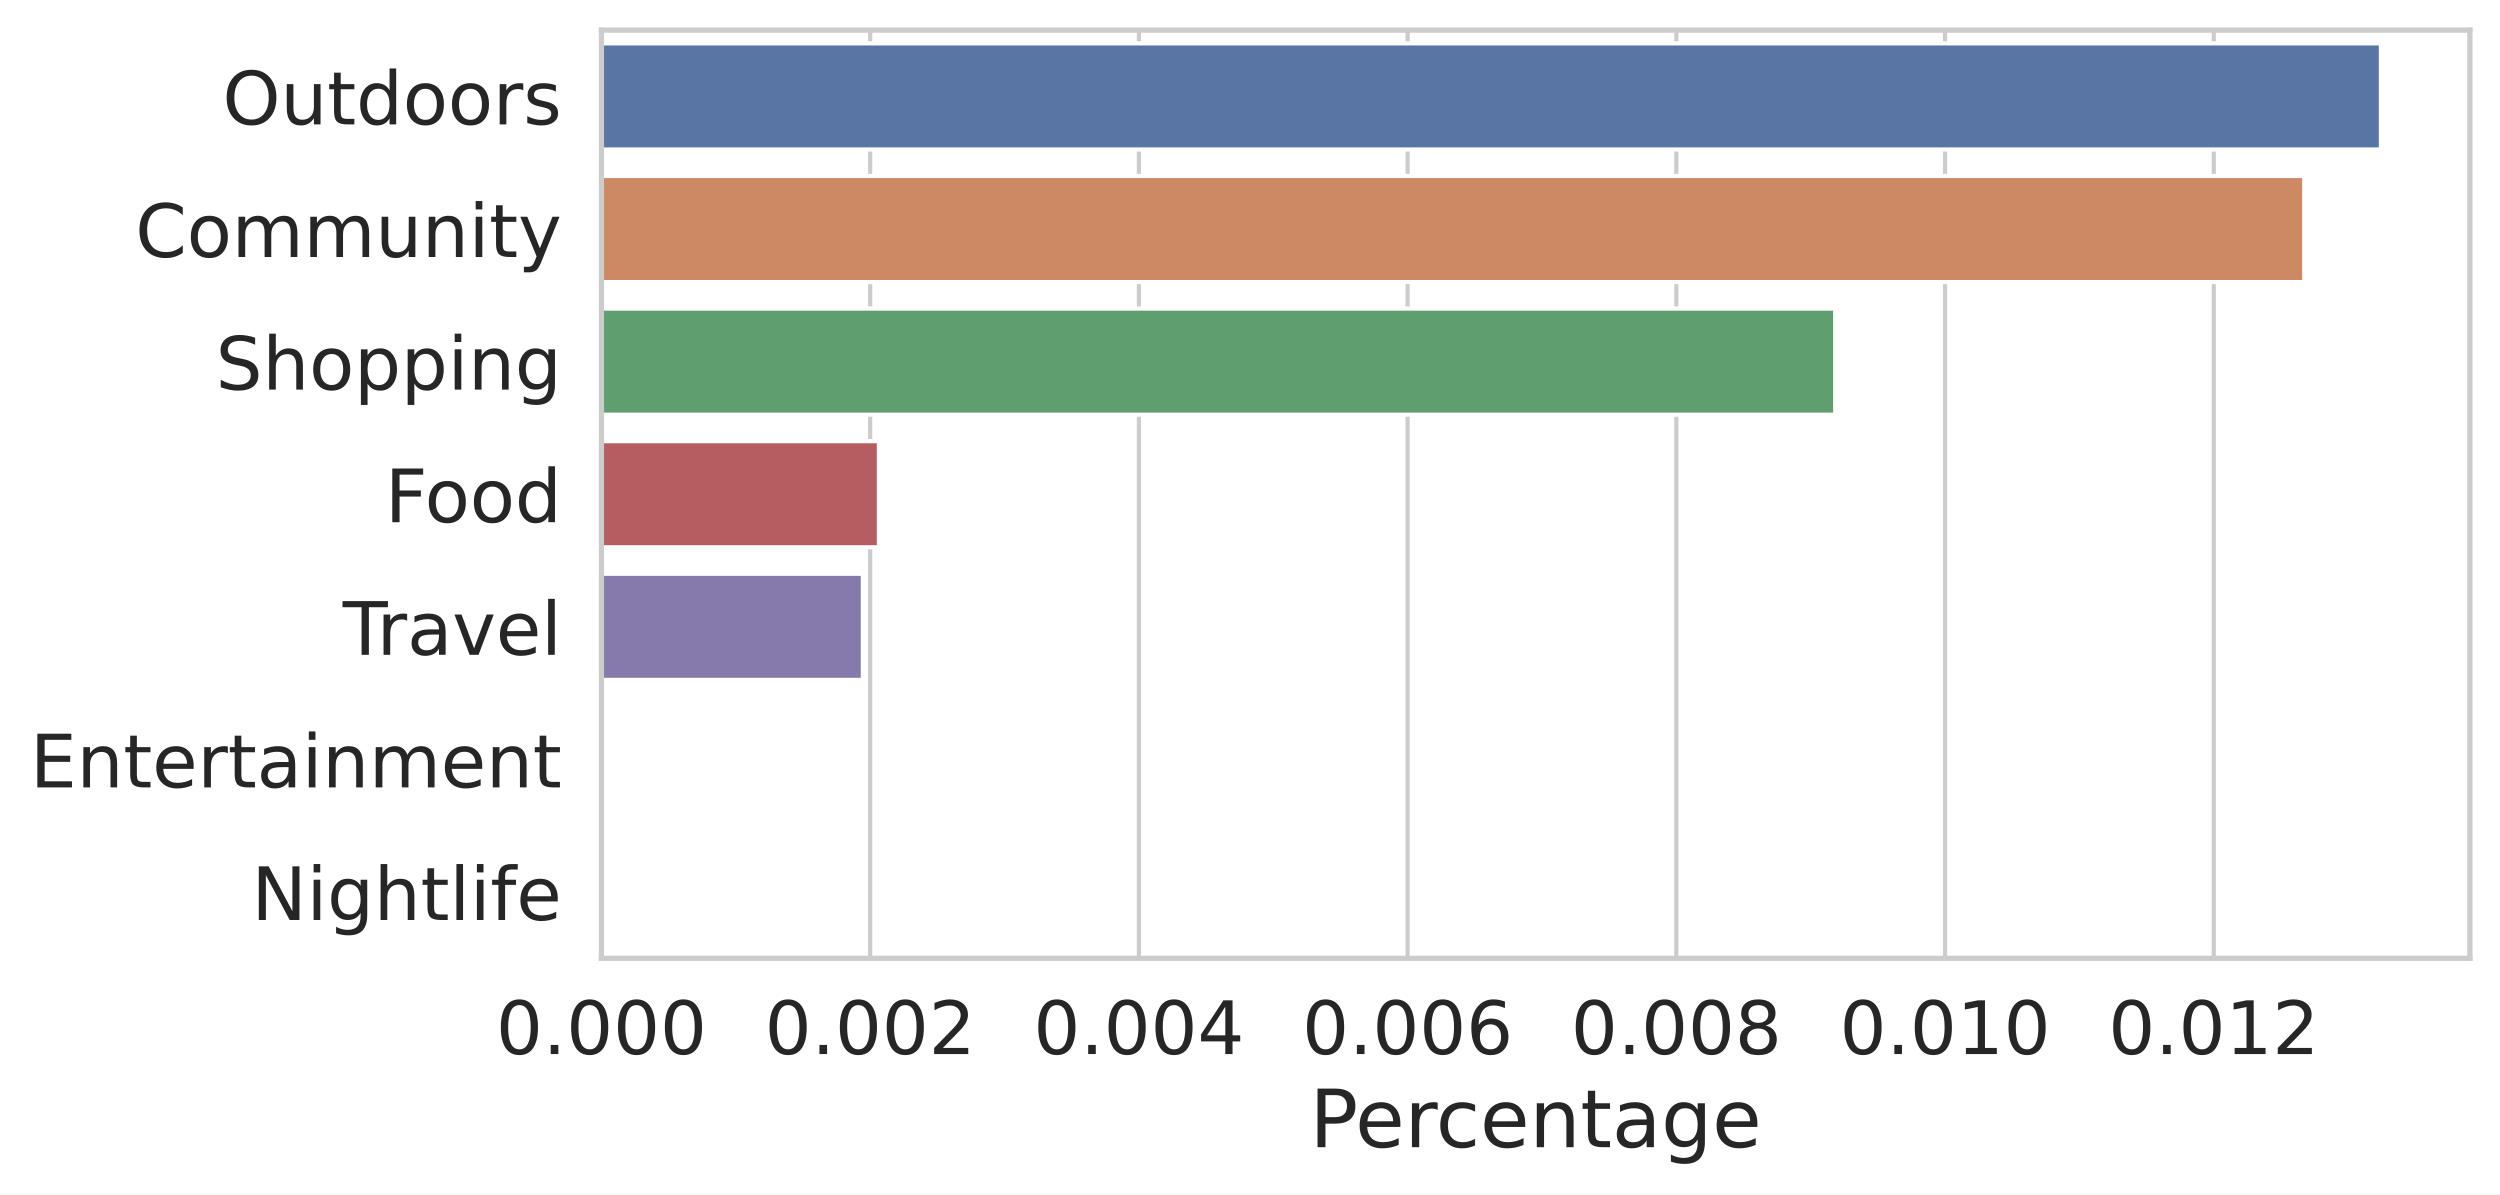
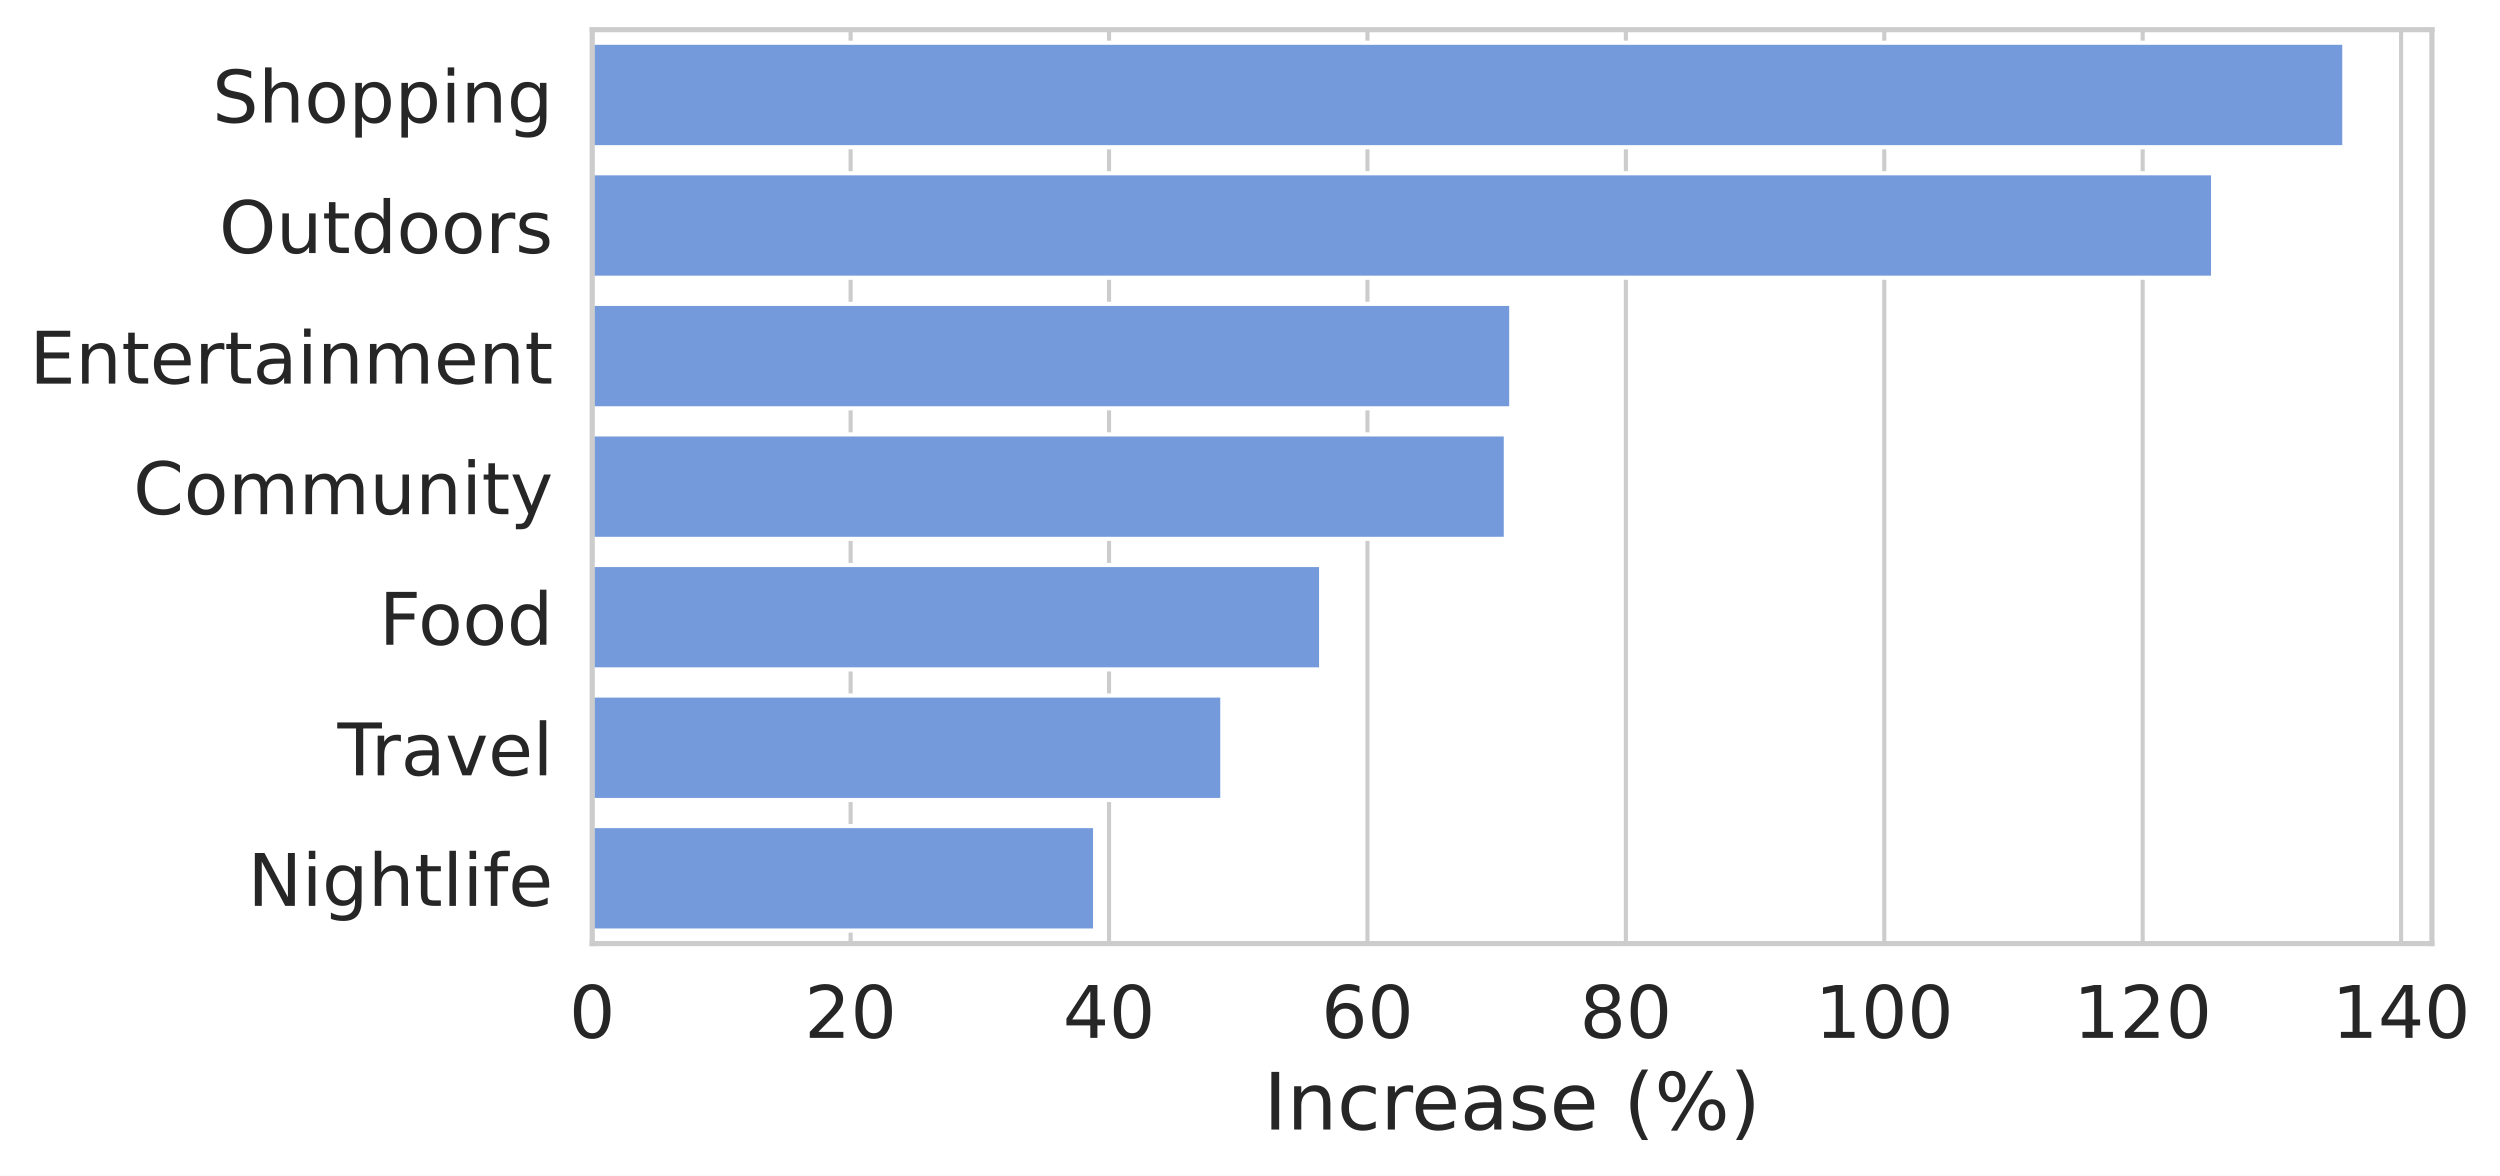
- <svg xmlns="http://www.w3.org/2000/svg" xmlns:xlink="http://www.w3.org/1999/xlink" height="285.276pt" version="1.1" viewBox="0 0 597.295 285.276" width="597.295pt">
+ <svg xmlns="http://www.w3.org/2000/svg" xmlns:xlink="http://www.w3.org/1999/xlink" height="285.276pt" version="1.1" viewBox="0 0 606.612 285.276" width="606.612pt">
  <defs>
    <style type="text/css">*{stroke-linecap:butt;stroke-linejoin:round;}</style>
  </defs>
  <g id="figure_1">
    <g id="patch_1">
-       <path d="M 0 285.276  L 597.295 285.276  L 597.295 0  L 0 0  z " style="fill:#ffffff;" />
+       <path d="M 0 285.276  L 606.612 285.276  L 606.612 0  L 0 0  z " style="fill:#ffffff;" />
    </g>
    <g id="axes_1">
      <g id="patch_2">
        <path d="M 143.695 228.96  L 590.095 228.96  L 590.095 7.2  L 143.695 7.2  z " style="fill:#ffffff;" />
      </g>
      <g id="matplotlib.axis_1">
        <g id="xtick_1">
          <g id="line2d_1">
-             <path clip-path="url(#pa77954465b)" d="M 143.695 228.96  L 143.695 7.2  " style="fill:none;stroke:#cccccc;stroke-linecap:round;" />
+             <path clip-path="url(#p12ba00ae8a)" d="M 143.695 228.96  L 143.695 7.2  " style="fill:none;stroke:#cccccc;stroke-linecap:round;" />
          </g>
          <g id="text_1">
-             <g style="fill:#262626;" transform="translate(118.5023 251.8332)scale(0.176 -0.176)">
+             <g style="fill:#262626;" transform="translate(138.096 251.8332)scale(0.176 -0.176)">
              <defs>
                <path d="M 2034 4250  Q 1547 4250 1301 3770  Q 1056 3291 1056 2328  Q 1056 1369 1301 889  Q 1547 409 2034 409  Q 2525 409 2770 889  Q 3016 1369 3016 2328  Q 3016 3291 2770 3770  Q 2525 4250 2034 4250  z M 2034 4750  Q 2819 4750 3233 4129  Q 3647 3509 3647 2328  Q 3647 1150 3233 529  Q 2819 -91 2034 -91  Q 1250 -91 836 529  Q 422 1150 422 2328  Q 422 3509 836 4129  Q 1250 4750 2034 4750  z " id="DejaVuSans-30" transform="scale(0.015625)" />
-                 <path d="M 684 794  L 1344 794  L 1344 0  L 684 0  L 684 794  z " id="DejaVuSans-2e" transform="scale(0.015625)" />
              </defs>
              <use xlink:href="#DejaVuSans-30" />
-               <use x="63.623" xlink:href="#DejaVuSans-2e" />
-               <use x="95.41" xlink:href="#DejaVuSans-30" />
-               <use x="159.033" xlink:href="#DejaVuSans-30" />
-               <use x="222.656" xlink:href="#DejaVuSans-30" />
            </g>
          </g>
        </g>
        <g id="xtick_2">
          <g id="line2d_2">
-             <path clip-path="url(#pa77954465b)" d="M 207.898 228.96  L 207.898 7.2  " style="fill:none;stroke:#cccccc;stroke-linecap:round;" />
+             <path clip-path="url(#p12ba00ae8a)" d="M 206.398 228.96  L 206.398 7.2  " style="fill:none;stroke:#cccccc;stroke-linecap:round;" />
          </g>
          <g id="text_2">
-             <g style="fill:#262626;" transform="translate(182.7055 251.8332)scale(0.176 -0.176)">
+             <g style="fill:#262626;" transform="translate(195.1999 251.8332)scale(0.176 -0.176)">
              <defs>
                <path d="M 1228 531  L 3431 531  L 3431 0  L 469 0  L 469 531  Q 828 903 1448 1529  Q 2069 2156 2228 2338  Q 2531 2678 2651 2914  Q 2772 3150 2772 3378  Q 2772 3750 2511 3984  Q 2250 4219 1831 4219  Q 1534 4219 1204 4116  Q 875 4013 500 3803  L 500 4441  Q 881 4594 1212 4672  Q 1544 4750 1819 4750  Q 2544 4750 2975 4387  Q 3406 4025 3406 3419  Q 3406 3131 3298 2873  Q 3191 2616 2906 2266  Q 2828 2175 2409 1742  Q 1991 1309 1228 531  z " id="DejaVuSans-32" transform="scale(0.015625)" />
              </defs>
-               <use xlink:href="#DejaVuSans-30" />
-               <use x="63.623" xlink:href="#DejaVuSans-2e" />
-               <use x="95.41" xlink:href="#DejaVuSans-30" />
-               <use x="159.033" xlink:href="#DejaVuSans-30" />
-               <use x="222.656" xlink:href="#DejaVuSans-32" />
+               <use xlink:href="#DejaVuSans-32" />
+               <use x="63.623" xlink:href="#DejaVuSans-30" />
            </g>
          </g>
        </g>
        <g id="xtick_3">
          <g id="line2d_3">
-             <path clip-path="url(#pa77954465b)" d="M 272.102 228.96  L 272.102 7.2  " style="fill:none;stroke:#cccccc;stroke-linecap:round;" />
+             <path clip-path="url(#p12ba00ae8a)" d="M 269.101 228.96  L 269.101 7.2  " style="fill:none;stroke:#cccccc;stroke-linecap:round;" />
          </g>
          <g id="text_3">
-             <g style="fill:#262626;" transform="translate(246.9088 251.8332)scale(0.176 -0.176)">
+             <g style="fill:#262626;" transform="translate(257.9028 251.8332)scale(0.176 -0.176)">
              <defs>
                <path d="M 2419 4116  L 825 1625  L 2419 1625  L 2419 4116  z M 2253 4666  L 3047 4666  L 3047 1625  L 3713 1625  L 3713 1100  L 3047 1100  L 3047 0  L 2419 0  L 2419 1100  L 313 1100  L 313 1709  L 2253 4666  z " id="DejaVuSans-34" transform="scale(0.015625)" />
              </defs>
-               <use xlink:href="#DejaVuSans-30" />
-               <use x="63.623" xlink:href="#DejaVuSans-2e" />
-               <use x="95.41" xlink:href="#DejaVuSans-30" />
-               <use x="159.033" xlink:href="#DejaVuSans-30" />
-               <use x="222.656" xlink:href="#DejaVuSans-34" />
+               <use xlink:href="#DejaVuSans-34" />
+               <use x="63.623" xlink:href="#DejaVuSans-30" />
            </g>
          </g>
        </g>
        <g id="xtick_4">
          <g id="line2d_4">
-             <path clip-path="url(#pa77954465b)" d="M 336.305 228.96  L 336.305 7.2  " style="fill:none;stroke:#cccccc;stroke-linecap:round;" />
+             <path clip-path="url(#p12ba00ae8a)" d="M 331.804 228.96  L 331.804 7.2  " style="fill:none;stroke:#cccccc;stroke-linecap:round;" />
          </g>
          <g id="text_4">
-             <g style="fill:#262626;" transform="translate(311.1121 251.8332)scale(0.176 -0.176)">
+             <g style="fill:#262626;" transform="translate(320.6057 251.8332)scale(0.176 -0.176)">
              <defs>
                <path d="M 2113 2584  Q 1688 2584 1439 2293  Q 1191 2003 1191 1497  Q 1191 994 1439 701  Q 1688 409 2113 409  Q 2538 409 2786 701  Q 3034 994 3034 1497  Q 3034 2003 2786 2293  Q 2538 2584 2113 2584  z M 3366 4563  L 3366 3988  Q 3128 4100 2886 4159  Q 2644 4219 2406 4219  Q 1781 4219 1451 3797  Q 1122 3375 1075 2522  Q 1259 2794 1537 2939  Q 1816 3084 2150 3084  Q 2853 3084 3261 2657  Q 3669 2231 3669 1497  Q 3669 778 3244 343  Q 2819 -91 2113 -91  Q 1303 -91 875 529  Q 447 1150 447 2328  Q 447 3434 972 4092  Q 1497 4750 2381 4750  Q 2619 4750 2861 4703  Q 3103 4656 3366 4563  z " id="DejaVuSans-36" transform="scale(0.015625)" />
              </defs>
-               <use xlink:href="#DejaVuSans-30" />
-               <use x="63.623" xlink:href="#DejaVuSans-2e" />
-               <use x="95.41" xlink:href="#DejaVuSans-30" />
-               <use x="159.033" xlink:href="#DejaVuSans-30" />
-               <use x="222.656" xlink:href="#DejaVuSans-36" />
+               <use xlink:href="#DejaVuSans-36" />
+               <use x="63.623" xlink:href="#DejaVuSans-30" />
            </g>
          </g>
        </g>
        <g id="xtick_5">
          <g id="line2d_5">
-             <path clip-path="url(#pa77954465b)" d="M 400.508 228.96  L 400.508 7.2  " style="fill:none;stroke:#cccccc;stroke-linecap:round;" />
+             <path clip-path="url(#p12ba00ae8a)" d="M 394.507 228.96  L 394.507 7.2  " style="fill:none;stroke:#cccccc;stroke-linecap:round;" />
          </g>
          <g id="text_5">
-             <g style="fill:#262626;" transform="translate(375.3154 251.8332)scale(0.176 -0.176)">
+             <g style="fill:#262626;" transform="translate(383.3086 251.8332)scale(0.176 -0.176)">
              <defs>
                <path d="M 2034 2216  Q 1584 2216 1326 1975  Q 1069 1734 1069 1313  Q 1069 891 1326 650  Q 1584 409 2034 409  Q 2484 409 2743 651  Q 3003 894 3003 1313  Q 3003 1734 2745 1975  Q 2488 2216 2034 2216  z M 1403 2484  Q 997 2584 770 2862  Q 544 3141 544 3541  Q 544 4100 942 4425  Q 1341 4750 2034 4750  Q 2731 4750 3128 4425  Q 3525 4100 3525 3541  Q 3525 3141 3298 2862  Q 3072 2584 2669 2484  Q 3125 2378 3379 2068  Q 3634 1759 3634 1313  Q 3634 634 3220 271  Q 2806 -91 2034 -91  Q 1263 -91 848 271  Q 434 634 434 1313  Q 434 1759 690 2068  Q 947 2378 1403 2484  z M 1172 3481  Q 1172 3119 1398 2916  Q 1625 2713 2034 2713  Q 2441 2713 2670 2916  Q 2900 3119 2900 3481  Q 2900 3844 2670 4047  Q 2441 4250 2034 4250  Q 1625 4250 1398 4047  Q 1172 3844 1172 3481  z " id="DejaVuSans-38" transform="scale(0.015625)" />
              </defs>
-               <use xlink:href="#DejaVuSans-30" />
-               <use x="63.623" xlink:href="#DejaVuSans-2e" />
-               <use x="95.41" xlink:href="#DejaVuSans-30" />
-               <use x="159.033" xlink:href="#DejaVuSans-30" />
-               <use x="222.656" xlink:href="#DejaVuSans-38" />
+               <use xlink:href="#DejaVuSans-38" />
+               <use x="63.623" xlink:href="#DejaVuSans-30" />
            </g>
          </g>
        </g>
        <g id="xtick_6">
          <g id="line2d_6">
-             <path clip-path="url(#pa77954465b)" d="M 464.711 228.96  L 464.711 7.2  " style="fill:none;stroke:#cccccc;stroke-linecap:round;" />
+             <path clip-path="url(#p12ba00ae8a)" d="M 457.209 228.96  L 457.209 7.2  " style="fill:none;stroke:#cccccc;stroke-linecap:round;" />
          </g>
          <g id="text_6">
-             <g style="fill:#262626;" transform="translate(439.5187 251.8332)scale(0.176 -0.176)">
+             <g style="fill:#262626;" transform="translate(440.4124 251.8332)scale(0.176 -0.176)">
              <defs>
                <path d="M 794 531  L 1825 531  L 1825 4091  L 703 3866  L 703 4441  L 1819 4666  L 2450 4666  L 2450 531  L 3481 531  L 3481 0  L 794 0  L 794 531  z " id="DejaVuSans-31" transform="scale(0.015625)" />
              </defs>
-               <use xlink:href="#DejaVuSans-30" />
-               <use x="63.623" xlink:href="#DejaVuSans-2e" />
-               <use x="95.41" xlink:href="#DejaVuSans-30" />
-               <use x="159.033" xlink:href="#DejaVuSans-31" />
-               <use x="222.656" xlink:href="#DejaVuSans-30" />
+               <use xlink:href="#DejaVuSans-31" />
+               <use x="63.623" xlink:href="#DejaVuSans-30" />
+               <use x="127.246" xlink:href="#DejaVuSans-30" />
            </g>
          </g>
        </g>
        <g id="xtick_7">
          <g id="line2d_7">
-             <path clip-path="url(#pa77954465b)" d="M 528.915 228.96  L 528.915 7.2  " style="fill:none;stroke:#cccccc;stroke-linecap:round;" />
+             <path clip-path="url(#p12ba00ae8a)" d="M 519.912 228.96  L 519.912 7.2  " style="fill:none;stroke:#cccccc;stroke-linecap:round;" />
          </g>
          <g id="text_7">
-             <g style="fill:#262626;" transform="translate(503.722 251.8332)scale(0.176 -0.176)">
-               <use xlink:href="#DejaVuSans-30" />
-               <use x="63.623" xlink:href="#DejaVuSans-2e" />
-               <use x="95.41" xlink:href="#DejaVuSans-30" />
-               <use x="159.033" xlink:href="#DejaVuSans-31" />
-               <use x="222.656" xlink:href="#DejaVuSans-32" />
-             </g>
-           </g>
-         </g>
-         <g id="text_8">
-           <g style="fill:#262626;" transform="translate(312.8995 274.0825)scale(0.192 -0.192)">
+             <g style="fill:#262626;" transform="translate(503.1153 251.8332)scale(0.176 -0.176)">
+               <use xlink:href="#DejaVuSans-31" />
+               <use x="63.623" xlink:href="#DejaVuSans-32" />
+               <use x="127.246" xlink:href="#DejaVuSans-30" />
+             </g>
+           </g>
+         </g>
+         <g id="xtick_8">
+           <g id="line2d_8">
+             <path clip-path="url(#p12ba00ae8a)" d="M 582.615 228.96  L 582.615 7.2  " style="fill:none;stroke:#cccccc;stroke-linecap:round;" />
+           </g>
+           <g id="text_8">
+             <g style="fill:#262626;" transform="translate(565.8182 251.8332)scale(0.176 -0.176)">
+               <use xlink:href="#DejaVuSans-31" />
+               <use x="63.623" xlink:href="#DejaVuSans-34" />
+               <use x="127.246" xlink:href="#DejaVuSans-30" />
+             </g>
+           </g>
+         </g>
+         <g id="text_9">
+           <g style="fill:#262626;" transform="translate(306.6085 274.0825)scale(0.192 -0.192)">
            <defs>
-               <path d="M 1259 4147  L 1259 2394  L 2053 2394  Q 2494 2394 2734 2622  Q 2975 2850 2975 3272  Q 2975 3691 2734 3919  Q 2494 4147 2053 4147  L 1259 4147  z M 628 4666  L 2053 4666  Q 2838 4666 3239 4311  Q 3641 3956 3641 3272  Q 3641 2581 3239 2228  Q 2838 1875 2053 1875  L 1259 1875  L 1259 0  L 628 0  L 628 4666  z " id="DejaVuSans-50" transform="scale(0.015625)" />
+               <path d="M 628 4666  L 1259 4666  L 1259 0  L 628 0  L 628 4666  z " id="DejaVuSans-49" transform="scale(0.015625)" />
+               <path d="M 3513 2113  L 3513 0  L 2938 0  L 2938 2094  Q 2938 2591 2744 2837  Q 2550 3084 2163 3084  Q 1697 3084 1428 2787  Q 1159 2491 1159 1978  L 1159 0  L 581 0  L 581 3500  L 1159 3500  L 1159 2956  Q 1366 3272 1645 3428  Q 1925 3584 2291 3584  Q 2894 3584 3203 3211  Q 3513 2838 3513 2113  z " id="DejaVuSans-6e" transform="scale(0.015625)" />
+               <path d="M 3122 3366  L 3122 2828  Q 2878 2963 2633 3030  Q 2388 3097 2138 3097  Q 1578 3097 1268 2742  Q 959 2388 959 1747  Q 959 1106 1268 751  Q 1578 397 2138 397  Q 2388 397 2633 464  Q 2878 531 3122 666  L 3122 134  Q 2881 22 2623 -34  Q 2366 -91 2075 -91  Q 1284 -91 818 406  Q 353 903 353 1747  Q 353 2603 823 3093  Q 1294 3584 2113 3584  Q 2378 3584 2631 3529  Q 2884 3475 3122 3366  z " id="DejaVuSans-63" transform="scale(0.015625)" />
+               <path d="M 2631 2963  Q 2534 3019 2420 3045  Q 2306 3072 2169 3072  Q 1681 3072 1420 2755  Q 1159 2438 1159 1844  L 1159 0  L 581 0  L 581 3500  L 1159 3500  L 1159 2956  Q 1341 3275 1631 3429  Q 1922 3584 2338 3584  Q 2397 3584 2469 3576  Q 2541 3569 2628 3553  L 2631 2963  z " id="DejaVuSans-72" transform="scale(0.015625)" />
              <path d="M 3597 1894  L 3597 1613  L 953 1613  Q 991 1019 1311 708  Q 1631 397 2203 397  Q 2534 397 2845 478  Q 3156 559 3463 722  L 3463 178  Q 3153 47 2828 -22  Q 2503 -91 2169 -91  Q 1331 -91 842 396  Q 353 884 353 1716  Q 353 2575 817 3079  Q 1281 3584 2069 3584  Q 2775 3584 3186 3129  Q 3597 2675 3597 1894  z M 3022 2063  Q 3016 2534 2758 2815  Q 2500 3097 2075 3097  Q 1594 3097 1305 2825  Q 1016 2553 972 2059  L 3022 2063  z " id="DejaVuSans-65" transform="scale(0.015625)" />
-               <path d="M 2631 2963  Q 2534 3019 2420 3045  Q 2306 3072 2169 3072  Q 1681 3072 1420 2755  Q 1159 2438 1159 1844  L 1159 0  L 581 0  L 581 3500  L 1159 3500  L 1159 2956  Q 1341 3275 1631 3429  Q 1922 3584 2338 3584  Q 2397 3584 2469 3576  Q 2541 3569 2628 3553  L 2631 2963  z " id="DejaVuSans-72" transform="scale(0.015625)" />
-               <path d="M 3122 3366  L 3122 2828  Q 2878 2963 2633 3030  Q 2388 3097 2138 3097  Q 1578 3097 1268 2742  Q 959 2388 959 1747  Q 959 1106 1268 751  Q 1578 397 2138 397  Q 2388 397 2633 464  Q 2878 531 3122 666  L 3122 134  Q 2881 22 2623 -34  Q 2366 -91 2075 -91  Q 1284 -91 818 406  Q 353 903 353 1747  Q 353 2603 823 3093  Q 1294 3584 2113 3584  Q 2378 3584 2631 3529  Q 2884 3475 3122 3366  z " id="DejaVuSans-63" transform="scale(0.015625)" />
-               <path d="M 3513 2113  L 3513 0  L 2938 0  L 2938 2094  Q 2938 2591 2744 2837  Q 2550 3084 2163 3084  Q 1697 3084 1428 2787  Q 1159 2491 1159 1978  L 1159 0  L 581 0  L 581 3500  L 1159 3500  L 1159 2956  Q 1366 3272 1645 3428  Q 1925 3584 2291 3584  Q 2894 3584 3203 3211  Q 3513 2838 3513 2113  z " id="DejaVuSans-6e" transform="scale(0.015625)" />
-               <path d="M 1172 4494  L 1172 3500  L 2356 3500  L 2356 3053  L 1172 3053  L 1172 1153  Q 1172 725 1289 603  Q 1406 481 1766 481  L 2356 481  L 2356 0  L 1766 0  Q 1100 0 847 248  Q 594 497 594 1153  L 594 3053  L 172 3053  L 172 3500  L 594 3500  L 594 4494  L 1172 4494  z " id="DejaVuSans-74" transform="scale(0.015625)" />
              <path d="M 2194 1759  Q 1497 1759 1228 1600  Q 959 1441 959 1056  Q 959 750 1161 570  Q 1363 391 1709 391  Q 2188 391 2477 730  Q 2766 1069 2766 1631  L 2766 1759  L 2194 1759  z M 3341 1997  L 3341 0  L 2766 0  L 2766 531  Q 2569 213 2275 61  Q 1981 -91 1556 -91  Q 1019 -91 701 211  Q 384 513 384 1019  Q 384 1609 779 1909  Q 1175 2209 1959 2209  L 2766 2209  L 2766 2266  Q 2766 2663 2505 2880  Q 2244 3097 1772 3097  Q 1472 3097 1187 3025  Q 903 2953 641 2809  L 641 3341  Q 956 3463 1253 3523  Q 1550 3584 1831 3584  Q 2591 3584 2966 3190  Q 3341 2797 3341 1997  z " id="DejaVuSans-61" transform="scale(0.015625)" />
-               <path d="M 2906 1791  Q 2906 2416 2648 2759  Q 2391 3103 1925 3103  Q 1463 3103 1205 2759  Q 947 2416 947 1791  Q 947 1169 1205 825  Q 1463 481 1925 481  Q 2391 481 2648 825  Q 2906 1169 2906 1791  z M 3481 434  Q 3481 -459 3084 -895  Q 2688 -1331 1869 -1331  Q 1566 -1331 1297 -1286  Q 1028 -1241 775 -1147  L 775 -588  Q 1028 -725 1275 -790  Q 1522 -856 1778 -856  Q 2344 -856 2625 -561  Q 2906 -266 2906 331  L 2906 616  Q 2728 306 2450 153  Q 2172 0 1784 0  Q 1141 0 747 490  Q 353 981 353 1791  Q 353 2603 747 3093  Q 1141 3584 1784 3584  Q 2172 3584 2450 3431  Q 2728 3278 2906 2969  L 2906 3500  L 3481 3500  L 3481 434  z " id="DejaVuSans-67" transform="scale(0.015625)" />
+               <path d="M 2834 3397  L 2834 2853  Q 2591 2978 2328 3040  Q 2066 3103 1784 3103  Q 1356 3103 1142 2972  Q 928 2841 928 2578  Q 928 2378 1081 2264  Q 1234 2150 1697 2047  L 1894 2003  Q 2506 1872 2764 1633  Q 3022 1394 3022 966  Q 3022 478 2636 193  Q 2250 -91 1575 -91  Q 1294 -91 989 -36  Q 684 19 347 128  L 347 722  Q 666 556 975 473  Q 1284 391 1588 391  Q 1994 391 2212 530  Q 2431 669 2431 922  Q 2431 1156 2273 1281  Q 2116 1406 1581 1522  L 1381 1569  Q 847 1681 609 1914  Q 372 2147 372 2553  Q 372 3047 722 3315  Q 1072 3584 1716 3584  Q 2034 3584 2315 3537  Q 2597 3491 2834 3397  z " id="DejaVuSans-73" transform="scale(0.015625)" />
+               <path id="DejaVuSans-20" transform="scale(0.015625)" />
+               <path d="M 1984 4856  Q 1566 4138 1362 3434  Q 1159 2731 1159 2009  Q 1159 1288 1364 580  Q 1569 -128 1984 -844  L 1484 -844  Q 1016 -109 783 600  Q 550 1309 550 2009  Q 550 2706 781 3412  Q 1013 4119 1484 4856  L 1984 4856  z " id="DejaVuSans-28" transform="scale(0.015625)" />
+               <path d="M 4653 2053  Q 4381 2053 4226 1822  Q 4072 1591 4072 1178  Q 4072 772 4226 539  Q 4381 306 4653 306  Q 4919 306 5073 539  Q 5228 772 5228 1178  Q 5228 1588 5073 1820  Q 4919 2053 4653 2053  z M 4653 2450  Q 5147 2450 5437 2106  Q 5728 1763 5728 1178  Q 5728 594 5436 251  Q 5144 -91 4653 -91  Q 4153 -91 3862 251  Q 3572 594 3572 1178  Q 3572 1766 3864 2108  Q 4156 2450 4653 2450  z M 1428 4353  Q 1159 4353 1004 4120  Q 850 3888 850 3481  Q 850 3069 1003 2837  Q 1156 2606 1428 2606  Q 1700 2606 1854 2837  Q 2009 3069 2009 3481  Q 2009 3884 1853 4118  Q 1697 4353 1428 4353  z M 4250 4750  L 4750 4750  L 1831 -91  L 1331 -91  L 4250 4750  z M 1428 4750  Q 1922 4750 2215 4408  Q 2509 4066 2509 3481  Q 2509 2891 2217 2550  Q 1925 2209 1428 2209  Q 931 2209 642 2551  Q 353 2894 353 3481  Q 353 4063 643 4406  Q 934 4750 1428 4750  z " id="DejaVuSans-25" transform="scale(0.015625)" />
+               <path d="M 513 4856  L 1013 4856  Q 1481 4119 1714 3412  Q 1947 2706 1947 2009  Q 1947 1309 1714 600  Q 1481 -109 1013 -844  L 513 -844  Q 928 -128 1133 580  Q 1338 1288 1338 2009  Q 1338 2731 1133 3434  Q 928 4138 513 4856  z " id="DejaVuSans-29" transform="scale(0.015625)" />
            </defs>
-             <use xlink:href="#DejaVuSans-50" />
-             <use x="56.678" xlink:href="#DejaVuSans-65" />
-             <use x="118.201" xlink:href="#DejaVuSans-72" />
-             <use x="157.064" xlink:href="#DejaVuSans-63" />
-             <use x="212.045" xlink:href="#DejaVuSans-65" />
-             <use x="273.568" xlink:href="#DejaVuSans-6e" />
-             <use x="336.947" xlink:href="#DejaVuSans-74" />
-             <use x="376.156" xlink:href="#DejaVuSans-61" />
-             <use x="437.436" xlink:href="#DejaVuSans-67" />
-             <use x="500.912" xlink:href="#DejaVuSans-65" />
+             <use xlink:href="#DejaVuSans-49" />
+             <use x="29.492" xlink:href="#DejaVuSans-6e" />
+             <use x="92.871" xlink:href="#DejaVuSans-63" />
+             <use x="147.852" xlink:href="#DejaVuSans-72" />
+             <use x="186.715" xlink:href="#DejaVuSans-65" />
+             <use x="248.238" xlink:href="#DejaVuSans-61" />
+             <use x="309.518" xlink:href="#DejaVuSans-73" />
+             <use x="361.617" xlink:href="#DejaVuSans-65" />
+             <use x="423.141" xlink:href="#DejaVuSans-20" />
+             <use x="454.928" xlink:href="#DejaVuSans-28" />
+             <use x="493.941" xlink:href="#DejaVuSans-25" />
+             <use x="588.961" xlink:href="#DejaVuSans-29" />
          </g>
        </g>
      </g>
      <g id="matplotlib.axis_2">
        <g id="ytick_1">
-           <g id="text_9">
-             <g style="fill:#262626;" transform="translate(53.17175 29.72662)scale(0.176 -0.176)">
+           <g id="text_10">
+             <g style="fill:#262626;" transform="translate(51.5355 29.72662)scale(0.176 -0.176)">
+               <defs>
+                 <path d="M 3425 4513  L 3425 3897  Q 3066 4069 2747 4153  Q 2428 4238 2131 4238  Q 1616 4238 1336 4038  Q 1056 3838 1056 3469  Q 1056 3159 1242 3001  Q 1428 2844 1947 2747  L 2328 2669  Q 3034 2534 3370 2195  Q 3706 1856 3706 1288  Q 3706 609 3251 259  Q 2797 -91 1919 -91  Q 1588 -91 1214 -16  Q 841 59 441 206  L 441 856  Q 825 641 1194 531  Q 1563 422 1919 422  Q 2459 422 2753 634  Q 3047 847 3047 1241  Q 3047 1584 2836 1778  Q 2625 1972 2144 2069  L 1759 2144  Q 1053 2284 737 2584  Q 422 2884 422 3419  Q 422 4038 858 4394  Q 1294 4750 2059 4750  Q 2388 4750 2728 4690  Q 3069 4631 3425 4513  z " id="DejaVuSans-53" transform="scale(0.015625)" />
+                 <path d="M 3513 2113  L 3513 0  L 2938 0  L 2938 2094  Q 2938 2591 2744 2837  Q 2550 3084 2163 3084  Q 1697 3084 1428 2787  Q 1159 2491 1159 1978  L 1159 0  L 581 0  L 581 4863  L 1159 4863  L 1159 2956  Q 1366 3272 1645 3428  Q 1925 3584 2291 3584  Q 2894 3584 3203 3211  Q 3513 2838 3513 2113  z " id="DejaVuSans-68" transform="scale(0.015625)" />
+                 <path d="M 1959 3097  Q 1497 3097 1228 2736  Q 959 2375 959 1747  Q 959 1119 1226 758  Q 1494 397 1959 397  Q 2419 397 2687 759  Q 2956 1122 2956 1747  Q 2956 2369 2687 2733  Q 2419 3097 1959 3097  z M 1959 3584  Q 2709 3584 3137 3096  Q 3566 2609 3566 1747  Q 3566 888 3137 398  Q 2709 -91 1959 -91  Q 1206 -91 779 398  Q 353 888 353 1747  Q 353 2609 779 3096  Q 1206 3584 1959 3584  z " id="DejaVuSans-6f" transform="scale(0.015625)" />
+                 <path d="M 1159 525  L 1159 -1331  L 581 -1331  L 581 3500  L 1159 3500  L 1159 2969  Q 1341 3281 1617 3432  Q 1894 3584 2278 3584  Q 2916 3584 3314 3078  Q 3713 2572 3713 1747  Q 3713 922 3314 415  Q 2916 -91 2278 -91  Q 1894 -91 1617 61  Q 1341 213 1159 525  z M 3116 1747  Q 3116 2381 2855 2742  Q 2594 3103 2138 3103  Q 1681 3103 1420 2742  Q 1159 2381 1159 1747  Q 1159 1113 1420 752  Q 1681 391 2138 391  Q 2594 391 2855 752  Q 3116 1113 3116 1747  z " id="DejaVuSans-70" transform="scale(0.015625)" />
+                 <path d="M 603 3500  L 1178 3500  L 1178 0  L 603 0  L 603 3500  z M 603 4863  L 1178 4863  L 1178 4134  L 603 4134  L 603 4863  z " id="DejaVuSans-69" transform="scale(0.015625)" />
+                 <path d="M 2906 1791  Q 2906 2416 2648 2759  Q 2391 3103 1925 3103  Q 1463 3103 1205 2759  Q 947 2416 947 1791  Q 947 1169 1205 825  Q 1463 481 1925 481  Q 2391 481 2648 825  Q 2906 1169 2906 1791  z M 3481 434  Q 3481 -459 3084 -895  Q 2688 -1331 1869 -1331  Q 1566 -1331 1297 -1286  Q 1028 -1241 775 -1147  L 775 -588  Q 1028 -725 1275 -790  Q 1522 -856 1778 -856  Q 2344 -856 2625 -561  Q 2906 -266 2906 331  L 2906 616  Q 2728 306 2450 153  Q 2172 0 1784 0  Q 1141 0 747 490  Q 353 981 353 1791  Q 353 2603 747 3093  Q 1141 3584 1784 3584  Q 2172 3584 2450 3431  Q 2728 3278 2906 2969  L 2906 3500  L 3481 3500  L 3481 434  z " id="DejaVuSans-67" transform="scale(0.015625)" />
+               </defs>
+               <use xlink:href="#DejaVuSans-53" />
+               <use x="63.477" xlink:href="#DejaVuSans-68" />
+               <use x="126.855" xlink:href="#DejaVuSans-6f" />
+               <use x="188.037" xlink:href="#DejaVuSans-70" />
+               <use x="251.514" xlink:href="#DejaVuSans-70" />
+               <use x="314.99" xlink:href="#DejaVuSans-69" />
+               <use x="342.773" xlink:href="#DejaVuSans-6e" />
+               <use x="406.152" xlink:href="#DejaVuSans-67" />
+             </g>
+           </g>
+         </g>
+         <g id="ytick_2">
+           <g id="text_11">
+             <g style="fill:#262626;" transform="translate(53.17175 61.40662)scale(0.176 -0.176)">
              <defs>
                <path d="M 2522 4238  Q 1834 4238 1429 3725  Q 1025 3213 1025 2328  Q 1025 1447 1429 934  Q 1834 422 2522 422  Q 3209 422 3611 934  Q 4013 1447 4013 2328  Q 4013 3213 3611 3725  Q 3209 4238 2522 4238  z M 2522 4750  Q 3503 4750 4090 4092  Q 4678 3434 4678 2328  Q 4678 1225 4090 567  Q 3503 -91 2522 -91  Q 1538 -91 948 565  Q 359 1222 359 2328  Q 359 3434 948 4092  Q 1538 4750 2522 4750  z " id="DejaVuSans-4f" transform="scale(0.015625)" />
                <path d="M 544 1381  L 544 3500  L 1119 3500  L 1119 1403  Q 1119 906 1312 657  Q 1506 409 1894 409  Q 2359 409 2629 706  Q 2900 1003 2900 1516  L 2900 3500  L 3475 3500  L 3475 0  L 2900 0  L 2900 538  Q 2691 219 2414 64  Q 2138 -91 1772 -91  Q 1169 -91 856 284  Q 544 659 544 1381  z M 1991 3584  L 1991 3584  z " id="DejaVuSans-75" transform="scale(0.015625)" />
+                 <path d="M 1172 4494  L 1172 3500  L 2356 3500  L 2356 3053  L 1172 3053  L 1172 1153  Q 1172 725 1289 603  Q 1406 481 1766 481  L 2356 481  L 2356 0  L 1766 0  Q 1100 0 847 248  Q 594 497 594 1153  L 594 3053  L 172 3053  L 172 3500  L 594 3500  L 594 4494  L 1172 4494  z " id="DejaVuSans-74" transform="scale(0.015625)" />
                <path d="M 2906 2969  L 2906 4863  L 3481 4863  L 3481 0  L 2906 0  L 2906 525  Q 2725 213 2448 61  Q 2172 -91 1784 -91  Q 1150 -91 751 415  Q 353 922 353 1747  Q 353 2572 751 3078  Q 1150 3584 1784 3584  Q 2172 3584 2448 3432  Q 2725 3281 2906 2969  z M 947 1747  Q 947 1113 1208 752  Q 1469 391 1925 391  Q 2381 391 2643 752  Q 2906 1113 2906 1747  Q 2906 2381 2643 2742  Q 2381 3103 1925 3103  Q 1469 3103 1208 2742  Q 947 2381 947 1747  z " id="DejaVuSans-64" transform="scale(0.015625)" />
-                 <path d="M 1959 3097  Q 1497 3097 1228 2736  Q 959 2375 959 1747  Q 959 1119 1226 758  Q 1494 397 1959 397  Q 2419 397 2687 759  Q 2956 1122 2956 1747  Q 2956 2369 2687 2733  Q 2419 3097 1959 3097  z M 1959 3584  Q 2709 3584 3137 3096  Q 3566 2609 3566 1747  Q 3566 888 3137 398  Q 2709 -91 1959 -91  Q 1206 -91 779 398  Q 353 888 353 1747  Q 353 2609 779 3096  Q 1206 3584 1959 3584  z " id="DejaVuSans-6f" transform="scale(0.015625)" />
-                 <path d="M 2834 3397  L 2834 2853  Q 2591 2978 2328 3040  Q 2066 3103 1784 3103  Q 1356 3103 1142 2972  Q 928 2841 928 2578  Q 928 2378 1081 2264  Q 1234 2150 1697 2047  L 1894 2003  Q 2506 1872 2764 1633  Q 3022 1394 3022 966  Q 3022 478 2636 193  Q 2250 -91 1575 -91  Q 1294 -91 989 -36  Q 684 19 347 128  L 347 722  Q 666 556 975 473  Q 1284 391 1588 391  Q 1994 391 2212 530  Q 2431 669 2431 922  Q 2431 1156 2273 1281  Q 2116 1406 1581 1522  L 1381 1569  Q 847 1681 609 1914  Q 372 2147 372 2553  Q 372 3047 722 3315  Q 1072 3584 1716 3584  Q 2034 3584 2315 3537  Q 2597 3491 2834 3397  z " id="DejaVuSans-73" transform="scale(0.015625)" />
              </defs>
              <use xlink:href="#DejaVuSans-4f" />
              <use x="78.711" xlink:href="#DejaVuSans-75" />
              <use x="142.09" xlink:href="#DejaVuSans-74" />
              <use x="181.299" xlink:href="#DejaVuSans-64" />
              <use x="244.775" xlink:href="#DejaVuSans-6f" />
              <use x="305.957" xlink:href="#DejaVuSans-6f" />
              <use x="367.139" xlink:href="#DejaVuSans-72" />
              <use x="408.252" xlink:href="#DejaVuSans-73" />
            </g>
          </g>
        </g>
-         <g id="ytick_2">
-           <g id="text_10">
-             <g style="fill:#262626;" transform="translate(32.335 61.40662)scale(0.176 -0.176)">
-               <defs>
-                 <path d="M 4122 4306  L 4122 3641  Q 3803 3938 3442 4084  Q 3081 4231 2675 4231  Q 1875 4231 1450 3742  Q 1025 3253 1025 2328  Q 1025 1406 1450 917  Q 1875 428 2675 428  Q 3081 428 3442 575  Q 3803 722 4122 1019  L 4122 359  Q 3791 134 3420 21  Q 3050 -91 2638 -91  Q 1578 -91 968 557  Q 359 1206 359 2328  Q 359 3453 968 4101  Q 1578 4750 2638 4750  Q 3056 4750 3426 4639  Q 3797 4528 4122 4306  z " id="DejaVuSans-43" transform="scale(0.015625)" />
+         <g id="ytick_3">
+           <g id="text_12">
+             <g style="fill:#262626;" transform="translate(7.2 93.08662)scale(0.176 -0.176)">
+               <defs>
+                 <path d="M 628 4666  L 3578 4666  L 3578 4134  L 1259 4134  L 1259 2753  L 3481 2753  L 3481 2222  L 1259 2222  L 1259 531  L 3634 531  L 3634 0  L 628 0  L 628 4666  z " id="DejaVuSans-45" transform="scale(0.015625)" />
                <path d="M 3328 2828  Q 3544 3216 3844 3400  Q 4144 3584 4550 3584  Q 5097 3584 5394 3201  Q 5691 2819 5691 2113  L 5691 0  L 5113 0  L 5113 2094  Q 5113 2597 4934 2840  Q 4756 3084 4391 3084  Q 3944 3084 3684 2787  Q 3425 2491 3425 1978  L 3425 0  L 2847 0  L 2847 2094  Q 2847 2600 2669 2842  Q 2491 3084 2119 3084  Q 1678 3084 1418 2786  Q 1159 2488 1159 1978  L 1159 0  L 581 0  L 581 3500  L 1159 3500  L 1159 2956  Q 1356 3278 1631 3431  Q 1906 3584 2284 3584  Q 2666 3584 2933 3390  Q 3200 3197 3328 2828  z " id="DejaVuSans-6d" transform="scale(0.015625)" />
-                 <path d="M 603 3500  L 1178 3500  L 1178 0  L 603 0  L 603 3500  z M 603 4863  L 1178 4863  L 1178 4134  L 603 4134  L 603 4863  z " id="DejaVuSans-69" transform="scale(0.015625)" />
-                 <path d="M 2059 -325  Q 1816 -950 1584 -1140  Q 1353 -1331 966 -1331  L 506 -1331  L 506 -850  L 844 -850  Q 1081 -850 1212 -737  Q 1344 -625 1503 -206  L 1606 56  L 191 3500  L 800 3500  L 1894 763  L 2988 3500  L 3597 3500  L 2059 -325  z " id="DejaVuSans-79" transform="scale(0.015625)" />
-               </defs>
-               <use xlink:href="#DejaVuSans-43" />
-               <use x="69.824" xlink:href="#DejaVuSans-6f" />
-               <use x="131.006" xlink:href="#DejaVuSans-6d" />
-               <use x="228.418" xlink:href="#DejaVuSans-6d" />
-               <use x="325.83" xlink:href="#DejaVuSans-75" />
-               <use x="389.209" xlink:href="#DejaVuSans-6e" />
-               <use x="452.588" xlink:href="#DejaVuSans-69" />
-               <use x="480.371" xlink:href="#DejaVuSans-74" />
-               <use x="519.58" xlink:href="#DejaVuSans-79" />
-             </g>
-           </g>
-         </g>
-         <g id="ytick_3">
-           <g id="text_11">
-             <g style="fill:#262626;" transform="translate(51.5355 93.08662)scale(0.176 -0.176)">
-               <defs>
-                 <path d="M 3425 4513  L 3425 3897  Q 3066 4069 2747 4153  Q 2428 4238 2131 4238  Q 1616 4238 1336 4038  Q 1056 3838 1056 3469  Q 1056 3159 1242 3001  Q 1428 2844 1947 2747  L 2328 2669  Q 3034 2534 3370 2195  Q 3706 1856 3706 1288  Q 3706 609 3251 259  Q 2797 -91 1919 -91  Q 1588 -91 1214 -16  Q 841 59 441 206  L 441 856  Q 825 641 1194 531  Q 1563 422 1919 422  Q 2459 422 2753 634  Q 3047 847 3047 1241  Q 3047 1584 2836 1778  Q 2625 1972 2144 2069  L 1759 2144  Q 1053 2284 737 2584  Q 422 2884 422 3419  Q 422 4038 858 4394  Q 1294 4750 2059 4750  Q 2388 4750 2728 4690  Q 3069 4631 3425 4513  z " id="DejaVuSans-53" transform="scale(0.015625)" />
-                 <path d="M 3513 2113  L 3513 0  L 2938 0  L 2938 2094  Q 2938 2591 2744 2837  Q 2550 3084 2163 3084  Q 1697 3084 1428 2787  Q 1159 2491 1159 1978  L 1159 0  L 581 0  L 581 4863  L 1159 4863  L 1159 2956  Q 1366 3272 1645 3428  Q 1925 3584 2291 3584  Q 2894 3584 3203 3211  Q 3513 2838 3513 2113  z " id="DejaVuSans-68" transform="scale(0.015625)" />
-                 <path d="M 1159 525  L 1159 -1331  L 581 -1331  L 581 3500  L 1159 3500  L 1159 2969  Q 1341 3281 1617 3432  Q 1894 3584 2278 3584  Q 2916 3584 3314 3078  Q 3713 2572 3713 1747  Q 3713 922 3314 415  Q 2916 -91 2278 -91  Q 1894 -91 1617 61  Q 1341 213 1159 525  z M 3116 1747  Q 3116 2381 2855 2742  Q 2594 3103 2138 3103  Q 1681 3103 1420 2742  Q 1159 2381 1159 1747  Q 1159 1113 1420 752  Q 1681 391 2138 391  Q 2594 391 2855 752  Q 3116 1113 3116 1747  z " id="DejaVuSans-70" transform="scale(0.015625)" />
-               </defs>
-               <use xlink:href="#DejaVuSans-53" />
-               <use x="63.477" xlink:href="#DejaVuSans-68" />
-               <use x="126.855" xlink:href="#DejaVuSans-6f" />
-               <use x="188.037" xlink:href="#DejaVuSans-70" />
-               <use x="251.514" xlink:href="#DejaVuSans-70" />
-               <use x="314.99" xlink:href="#DejaVuSans-69" />
-               <use x="342.773" xlink:href="#DejaVuSans-6e" />
-               <use x="406.152" xlink:href="#DejaVuSans-67" />
-             </g>
-           </g>
-         </g>
-         <g id="ytick_4">
-           <g id="text_12">
-             <g style="fill:#262626;" transform="translate(91.999 124.7666)scale(0.176 -0.176)">
-               <defs>
-                 <path d="M 628 4666  L 3309 4666  L 3309 4134  L 1259 4134  L 1259 2759  L 3109 2759  L 3109 2228  L 1259 2228  L 1259 0  L 628 0  L 628 4666  z " id="DejaVuSans-46" transform="scale(0.015625)" />
-               </defs>
-               <use xlink:href="#DejaVuSans-46" />
-               <use x="53.895" xlink:href="#DejaVuSans-6f" />
-               <use x="115.076" xlink:href="#DejaVuSans-6f" />
-               <use x="176.258" xlink:href="#DejaVuSans-64" />
-             </g>
-           </g>
-         </g>
-         <g id="ytick_5">
-           <g id="text_13">
-             <g style="fill:#262626;" transform="translate(81.8845 156.4466)scale(0.176 -0.176)">
-               <defs>
-                 <path d="M -19 4666  L 3928 4666  L 3928 4134  L 2272 4134  L 2272 0  L 1638 0  L 1638 4134  L -19 4134  L -19 4666  z " id="DejaVuSans-54" transform="scale(0.015625)" />
-                 <path d="M 191 3500  L 800 3500  L 1894 563  L 2988 3500  L 3597 3500  L 2284 0  L 1503 0  L 191 3500  z " id="DejaVuSans-76" transform="scale(0.015625)" />
-                 <path d="M 603 4863  L 1178 4863  L 1178 0  L 603 0  L 603 4863  z " id="DejaVuSans-6c" transform="scale(0.015625)" />
-               </defs>
-               <use xlink:href="#DejaVuSans-54" />
-               <use x="46.334" xlink:href="#DejaVuSans-72" />
-               <use x="87.447" xlink:href="#DejaVuSans-61" />
-               <use x="148.727" xlink:href="#DejaVuSans-76" />
-               <use x="207.906" xlink:href="#DejaVuSans-65" />
-               <use x="269.43" xlink:href="#DejaVuSans-6c" />
-             </g>
-           </g>
-         </g>
-         <g id="ytick_6">
-           <g id="text_14">
-             <g style="fill:#262626;" transform="translate(7.2 188.1266)scale(0.176 -0.176)">
-               <defs>
-                 <path d="M 628 4666  L 3578 4666  L 3578 4134  L 1259 4134  L 1259 2753  L 3481 2753  L 3481 2222  L 1259 2222  L 1259 531  L 3634 531  L 3634 0  L 628 0  L 628 4666  z " id="DejaVuSans-45" transform="scale(0.015625)" />
              </defs>
              <use xlink:href="#DejaVuSans-45" />
              <use x="63.184" xlink:href="#DejaVuSans-6e" />
              <use x="126.562" xlink:href="#DejaVuSans-74" />
              <use x="165.771" xlink:href="#DejaVuSans-65" />
              <use x="227.295" xlink:href="#DejaVuSans-72" />
              <use x="268.408" xlink:href="#DejaVuSans-74" />
              <use x="307.617" xlink:href="#DejaVuSans-61" />
              <use x="368.896" xlink:href="#DejaVuSans-69" />
              <use x="396.68" xlink:href="#DejaVuSans-6e" />
              <use x="460.059" xlink:href="#DejaVuSans-6d" />
              <use x="557.471" xlink:href="#DejaVuSans-65" />
              <use x="618.994" xlink:href="#DejaVuSans-6e" />
              <use x="682.373" xlink:href="#DejaVuSans-74" />
            </g>
          </g>
        </g>
+         <g id="ytick_4">
+           <g id="text_13">
+             <g style="fill:#262626;" transform="translate(32.335 124.7666)scale(0.176 -0.176)">
+               <defs>
+                 <path d="M 4122 4306  L 4122 3641  Q 3803 3938 3442 4084  Q 3081 4231 2675 4231  Q 1875 4231 1450 3742  Q 1025 3253 1025 2328  Q 1025 1406 1450 917  Q 1875 428 2675 428  Q 3081 428 3442 575  Q 3803 722 4122 1019  L 4122 359  Q 3791 134 3420 21  Q 3050 -91 2638 -91  Q 1578 -91 968 557  Q 359 1206 359 2328  Q 359 3453 968 4101  Q 1578 4750 2638 4750  Q 3056 4750 3426 4639  Q 3797 4528 4122 4306  z " id="DejaVuSans-43" transform="scale(0.015625)" />
+                 <path d="M 2059 -325  Q 1816 -950 1584 -1140  Q 1353 -1331 966 -1331  L 506 -1331  L 506 -850  L 844 -850  Q 1081 -850 1212 -737  Q 1344 -625 1503 -206  L 1606 56  L 191 3500  L 800 3500  L 1894 763  L 2988 3500  L 3597 3500  L 2059 -325  z " id="DejaVuSans-79" transform="scale(0.015625)" />
+               </defs>
+               <use xlink:href="#DejaVuSans-43" />
+               <use x="69.824" xlink:href="#DejaVuSans-6f" />
+               <use x="131.006" xlink:href="#DejaVuSans-6d" />
+               <use x="228.418" xlink:href="#DejaVuSans-6d" />
+               <use x="325.83" xlink:href="#DejaVuSans-75" />
+               <use x="389.209" xlink:href="#DejaVuSans-6e" />
+               <use x="452.588" xlink:href="#DejaVuSans-69" />
+               <use x="480.371" xlink:href="#DejaVuSans-74" />
+               <use x="519.58" xlink:href="#DejaVuSans-79" />
+             </g>
+           </g>
+         </g>
+         <g id="ytick_5">
+           <g id="text_14">
+             <g style="fill:#262626;" transform="translate(91.999 156.4466)scale(0.176 -0.176)">
+               <defs>
+                 <path d="M 628 4666  L 3309 4666  L 3309 4134  L 1259 4134  L 1259 2759  L 3109 2759  L 3109 2228  L 1259 2228  L 1259 0  L 628 0  L 628 4666  z " id="DejaVuSans-46" transform="scale(0.015625)" />
+               </defs>
+               <use xlink:href="#DejaVuSans-46" />
+               <use x="53.895" xlink:href="#DejaVuSans-6f" />
+               <use x="115.076" xlink:href="#DejaVuSans-6f" />
+               <use x="176.258" xlink:href="#DejaVuSans-64" />
+             </g>
+           </g>
+         </g>
+         <g id="ytick_6">
+           <g id="text_15">
+             <g style="fill:#262626;" transform="translate(81.8845 188.1266)scale(0.176 -0.176)">
+               <defs>
+                 <path d="M -19 4666  L 3928 4666  L 3928 4134  L 2272 4134  L 2272 0  L 1638 0  L 1638 4134  L -19 4134  L -19 4666  z " id="DejaVuSans-54" transform="scale(0.015625)" />
+                 <path d="M 191 3500  L 800 3500  L 1894 563  L 2988 3500  L 3597 3500  L 2284 0  L 1503 0  L 191 3500  z " id="DejaVuSans-76" transform="scale(0.015625)" />
+                 <path d="M 603 4863  L 1178 4863  L 1178 0  L 603 0  L 603 4863  z " id="DejaVuSans-6c" transform="scale(0.015625)" />
+               </defs>
+               <use xlink:href="#DejaVuSans-54" />
+               <use x="46.334" xlink:href="#DejaVuSans-72" />
+               <use x="87.447" xlink:href="#DejaVuSans-61" />
+               <use x="148.727" xlink:href="#DejaVuSans-76" />
+               <use x="207.906" xlink:href="#DejaVuSans-65" />
+               <use x="269.43" xlink:href="#DejaVuSans-6c" />
+             </g>
+           </g>
+         </g>
        <g id="ytick_7">
-           <g id="text_15">
+           <g id="text_16">
            <g style="fill:#262626;" transform="translate(60.10725 219.8066)scale(0.176 -0.176)">
              <defs>
                <path d="M 628 4666  L 1478 4666  L 3547 763  L 3547 4666  L 4159 4666  L 4159 0  L 3309 0  L 1241 3903  L 1241 0  L 628 0  L 628 4666  z " id="DejaVuSans-4e" transform="scale(0.015625)" />
                <path d="M 2375 4863  L 2375 4384  L 1825 4384  Q 1516 4384 1395 4259  Q 1275 4134 1275 3809  L 1275 3500  L 2222 3500  L 2222 3053  L 1275 3053  L 1275 0  L 697 0  L 697 3053  L 147 3053  L 147 3500  L 697 3500  L 697 3744  Q 697 4328 969 4595  Q 1241 4863 1831 4863  L 2375 4863  z " id="DejaVuSans-66" transform="scale(0.015625)" />
              </defs>
              <use xlink:href="#DejaVuSans-4e" />
              <use x="74.805" xlink:href="#DejaVuSans-69" />
              <use x="102.588" xlink:href="#DejaVuSans-67" />
              <use x="166.064" xlink:href="#DejaVuSans-68" />
              <use x="229.443" xlink:href="#DejaVuSans-74" />
              <use x="268.652" xlink:href="#DejaVuSans-6c" />
              <use x="296.436" xlink:href="#DejaVuSans-69" />
              <use x="324.219" xlink:href="#DejaVuSans-66" />
              <use x="359.424" xlink:href="#DejaVuSans-65" />
            </g>
          </g>
        </g>
      </g>
      <g id="patch_3">
-         <path clip-path="url(#pa77954465b)" d="M 143.695 10.368  L 568.838 10.368  L 568.838 35.712  L 143.695 35.712  z " style="fill:#5875a4;stroke:#ffffff;stroke-linejoin:miter;" />
+         <path clip-path="url(#p12ba00ae8a)" d="M 143.695 10.368  L 568.838 10.368  L 568.838 35.712  L 143.695 35.712  z " style="fill:#759adc;stroke:#ffffff;stroke-linejoin:miter;" />
      </g>
      <g id="patch_4">
-         <path clip-path="url(#pa77954465b)" d="M 143.695 42.048  L 550.53 42.048  L 550.53 67.392  L 143.695 67.392  z " style="fill:#cc8963;stroke:#ffffff;stroke-linejoin:miter;" />
+         <path clip-path="url(#p12ba00ae8a)" d="M 143.695 42.048  L 536.99 42.048  L 536.99 67.392  L 143.695 67.392  z " style="fill:#759adc;stroke:#ffffff;stroke-linejoin:miter;" />
      </g>
      <g id="patch_5">
-         <path clip-path="url(#pa77954465b)" d="M 143.695 73.728  L 438.468 73.728  L 438.468 99.072  L 143.695 99.072  z " style="fill:#5f9e6e;stroke:#ffffff;stroke-linejoin:miter;" />
+         <path clip-path="url(#p12ba00ae8a)" d="M 143.695 73.728  L 366.697 73.728  L 366.697 99.072  L 143.695 99.072  z " style="fill:#759adc;stroke:#ffffff;stroke-linejoin:miter;" />
      </g>
      <g id="patch_6">
-         <path clip-path="url(#pa77954465b)" d="M 143.695 105.408  L 209.987 105.408  L 209.987 130.752  L 143.695 130.752  z " style="fill:#b55d60;stroke:#ffffff;stroke-linejoin:miter;" />
+         <path clip-path="url(#p12ba00ae8a)" d="M 143.695 105.408  L 365.382 105.408  L 365.382 130.752  L 143.695 130.752  z " style="fill:#759adc;stroke:#ffffff;stroke-linejoin:miter;" />
      </g>
      <g id="patch_7">
-         <path clip-path="url(#pa77954465b)" d="M 143.695 137.088  L 206.149 137.088  L 206.149 162.432  L 143.695 162.432  z " style="fill:#857aab;stroke:#ffffff;stroke-linejoin:miter;" />
+         <path clip-path="url(#p12ba00ae8a)" d="M 143.695 137.088  L 320.562 137.088  L 320.562 162.432  L 143.695 162.432  z " style="fill:#759adc;stroke:#ffffff;stroke-linejoin:miter;" />
      </g>
      <g id="patch_8">
-         <path clip-path="url(#pa77954465b)" d="M 143.695 168.768  L 143.695 168.768  L 143.695 194.112  L 143.695 194.112  z " style="fill:#8d7866;stroke:#ffffff;stroke-linejoin:miter;" />
+         <path clip-path="url(#p12ba00ae8a)" d="M 143.695 168.768  L 296.591 168.768  L 296.591 194.112  L 143.695 194.112  z " style="fill:#759adc;stroke:#ffffff;stroke-linejoin:miter;" />
      </g>
      <g id="patch_9">
-         <path clip-path="url(#pa77954465b)" d="M 143.695 200.448  L 143.695 200.448  L 143.695 225.792  L 143.695 225.792  z " style="fill:#d095bf;stroke:#ffffff;stroke-linejoin:miter;" />
-       </g>
-       <g id="line2d_8">
-         <path clip-path="url(#pa77954465b)" style="fill:none;stroke:#424242;stroke-linecap:round;stroke-width:2.7;" />
+         <path clip-path="url(#p12ba00ae8a)" d="M 143.695 200.448  L 265.722 200.448  L 265.722 225.792  L 143.695 225.792  z " style="fill:#759adc;stroke:#ffffff;stroke-linejoin:miter;" />
      </g>
      <g id="line2d_9">
-         <path clip-path="url(#pa77954465b)" style="fill:none;stroke:#424242;stroke-linecap:round;stroke-width:2.7;" />
+         <path clip-path="url(#p12ba00ae8a)" style="fill:none;stroke:#424242;stroke-linecap:round;stroke-width:2.7;" />
      </g>
      <g id="line2d_10">
-         <path clip-path="url(#pa77954465b)" style="fill:none;stroke:#424242;stroke-linecap:round;stroke-width:2.7;" />
+         <path clip-path="url(#p12ba00ae8a)" style="fill:none;stroke:#424242;stroke-linecap:round;stroke-width:2.7;" />
      </g>
      <g id="line2d_11">
-         <path clip-path="url(#pa77954465b)" style="fill:none;stroke:#424242;stroke-linecap:round;stroke-width:2.7;" />
+         <path clip-path="url(#p12ba00ae8a)" style="fill:none;stroke:#424242;stroke-linecap:round;stroke-width:2.7;" />
      </g>
      <g id="line2d_12">
-         <path clip-path="url(#pa77954465b)" style="fill:none;stroke:#424242;stroke-linecap:round;stroke-width:2.7;" />
+         <path clip-path="url(#p12ba00ae8a)" style="fill:none;stroke:#424242;stroke-linecap:round;stroke-width:2.7;" />
      </g>
      <g id="line2d_13">
-         <path clip-path="url(#pa77954465b)" style="fill:none;stroke:#424242;stroke-linecap:round;stroke-width:2.7;" />
+         <path clip-path="url(#p12ba00ae8a)" style="fill:none;stroke:#424242;stroke-linecap:round;stroke-width:2.7;" />
      </g>
      <g id="line2d_14">
-         <path clip-path="url(#pa77954465b)" style="fill:none;stroke:#424242;stroke-linecap:round;stroke-width:2.7;" />
+         <path clip-path="url(#p12ba00ae8a)" style="fill:none;stroke:#424242;stroke-linecap:round;stroke-width:2.7;" />
+       </g>
+       <g id="line2d_15">
+         <path clip-path="url(#p12ba00ae8a)" style="fill:none;stroke:#424242;stroke-linecap:round;stroke-width:2.7;" />
      </g>
      <g id="patch_10">
        <path d="M 143.695 228.96  L 143.695 7.2  " style="fill:none;stroke:#cccccc;stroke-linecap:square;stroke-linejoin:miter;stroke-width:1.25;" />
      </g>
      <g id="patch_11">
        <path d="M 590.095 228.96  L 590.095 7.2  " style="fill:none;stroke:#cccccc;stroke-linecap:square;stroke-linejoin:miter;stroke-width:1.25;" />
      </g>
      <g id="patch_12">
        <path d="M 143.695 228.96  L 590.095 228.96  " style="fill:none;stroke:#cccccc;stroke-linecap:square;stroke-linejoin:miter;stroke-width:1.25;" />
      </g>
      <g id="patch_13">
        <path d="M 143.695 7.2  L 590.095 7.2  " style="fill:none;stroke:#cccccc;stroke-linecap:square;stroke-linejoin:miter;stroke-width:1.25;" />
      </g>
    </g>
  </g>
  <defs>
-     <clipPath id="pa77954465b">
+     <clipPath id="p12ba00ae8a">
      <rect height="221.76" width="446.4" x="143.695" y="7.2" />
    </clipPath>
  </defs>
</svg>
